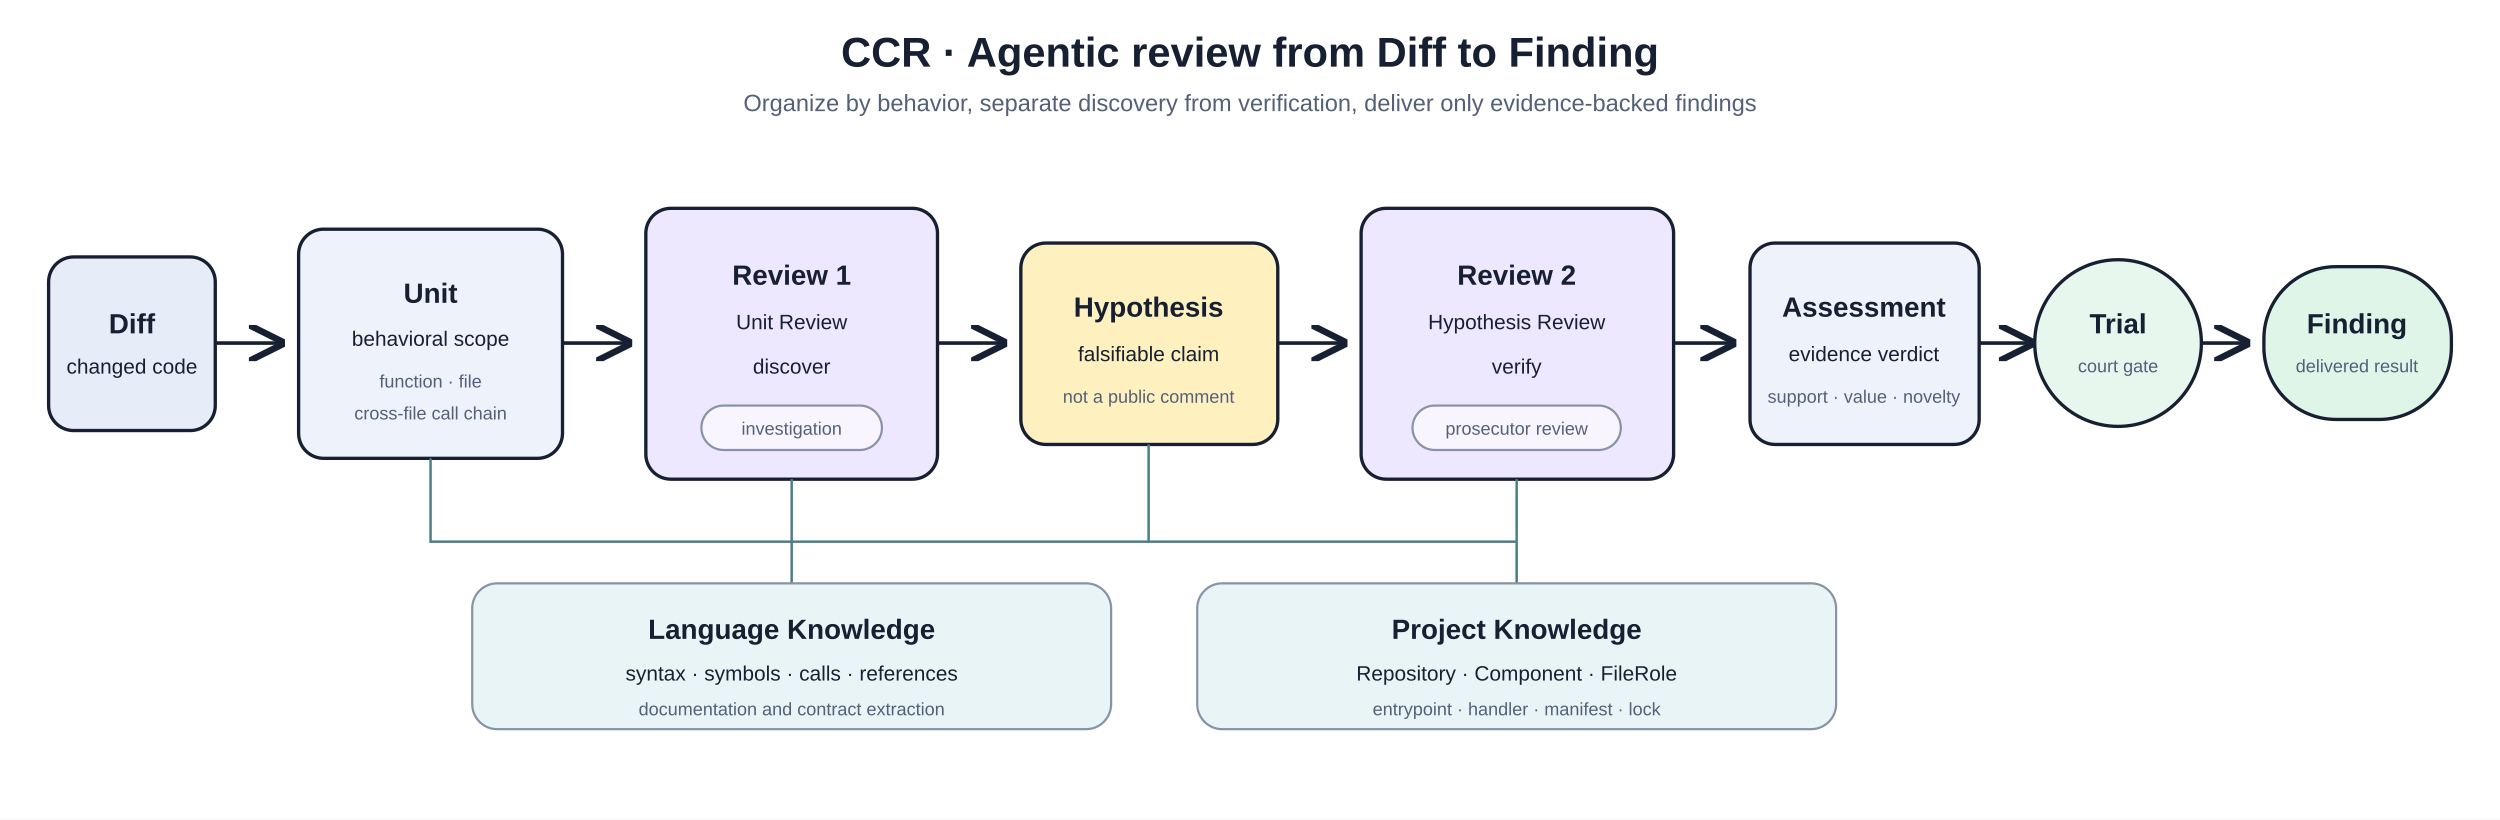
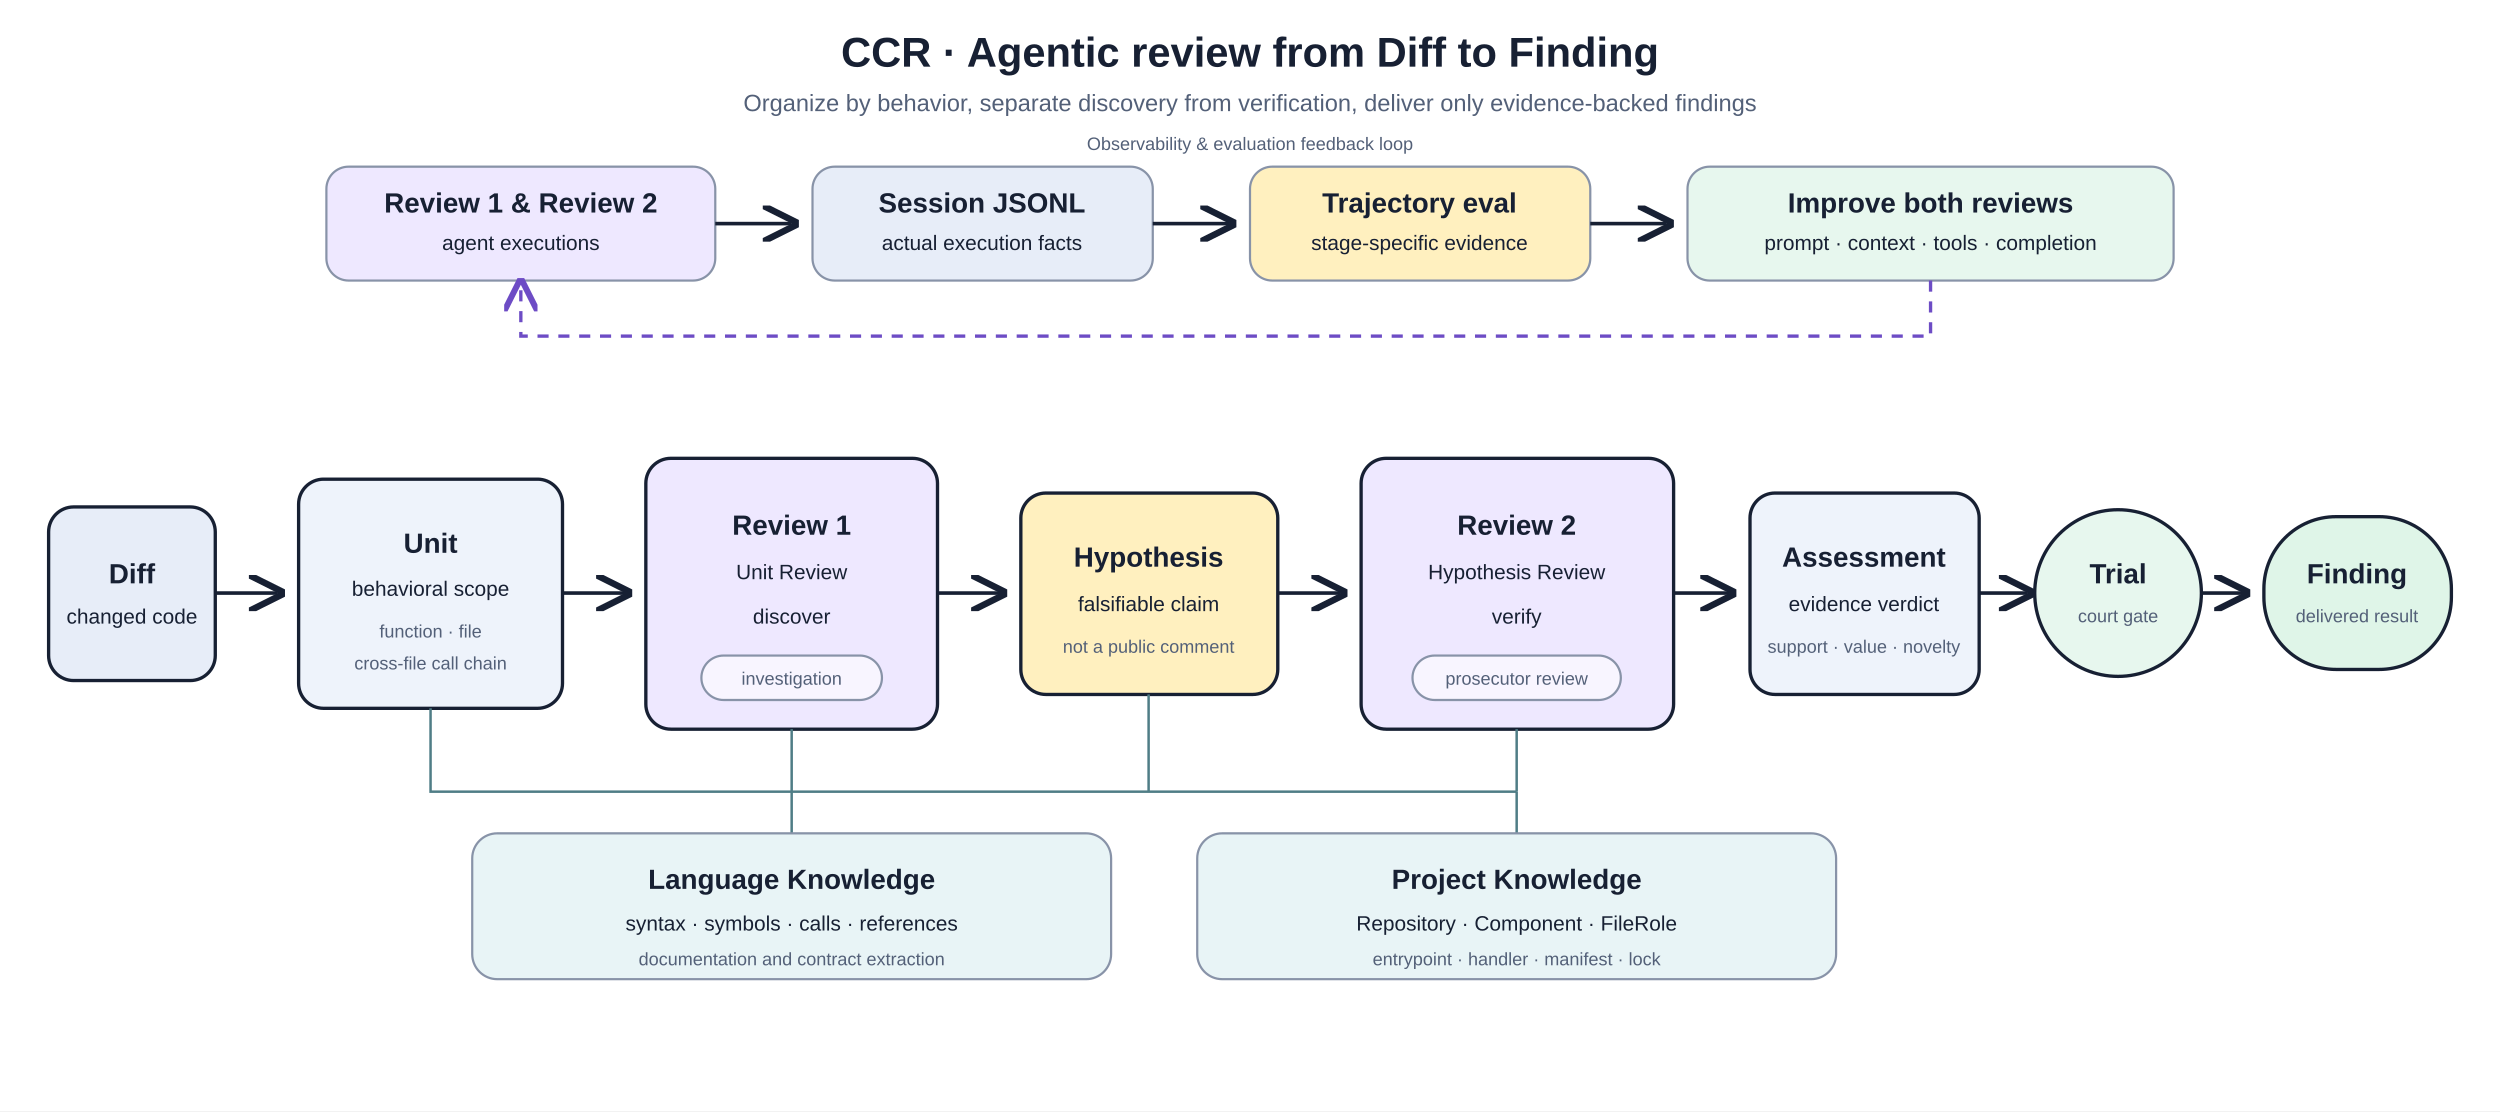
- <svg xmlns="http://www.w3.org/2000/svg" width="1800" height="590" viewBox="0 0 1800 590">
+ <svg xmlns="http://www.w3.org/2000/svg" width="1800" height="800" viewBox="0 0 1800 800">
  <defs>
    <marker id="arrow" markerWidth="10" markerHeight="10" refX="8" refY="5" orient="auto">
      <path d="M0,0 L10,5 L0,10" fill="none" stroke="#172033" stroke-width="1.8" />
+     </marker>
+     <marker id="feedback-arrow" markerWidth="10" markerHeight="10" refX="8" refY="5" orient="auto">
+       <path d="M0,0 L10,5 L0,10" fill="none" stroke="#6d4cc5" stroke-width="1.8" />
    </marker>
    <style>
      text {
        font-family: -apple-system, BlinkMacSystemFont, "Segoe UI", "PingFang SC", Arial, sans-serif;
        fill: #172033;
      }
      .title { font-size: 30px; font-weight: 700; }
      .subtitle { font-size: 17px; fill: #536078; }
      .label { font-size: 20px; font-weight: 700; }
      .small { font-size: 15px; }
      .tiny { font-size: 13px; fill: #536078; }
      .box { stroke: #172033; stroke-width: 2.4; }
      .soft-box { stroke: #8893a8; stroke-width: 1.6; }
      .flow { fill: none; stroke: #172033; stroke-width: 2.6; marker-end: url(#arrow); }
      .knowledge-line { fill: none; stroke: #4f7d86; stroke-width: 1.8; }
+       .feedback-flow {
+         fill: none;
+         stroke: #6d4cc5;
+         stroke-width: 2.4;
+         stroke-dasharray: 8 7;
+         marker-end: url(#feedback-arrow);
+       }
    </style>
  </defs>
-   <rect width="1800" height="590" fill="#ffffff" />
+   <rect width="1800" height="800" fill="#ffffff" />
  <text x="900" y="48" text-anchor="middle" class="title">CCR · Agentic review from Diff to Finding</text>
  <text x="900" y="80" text-anchor="middle" class="subtitle">
    Organize by behavior, separate discovery from verification, deliver only evidence-backed findings
  </text>
-   <rect x="35" y="185" width="120" height="125" rx="18" fill="#e7edf8" class="box" />
-   <text x="95" y="240" text-anchor="middle" class="label">Diff</text>
-   <text x="95" y="269" text-anchor="middle" class="small">changed code</text>
-   <line x1="155" y1="247" x2="200" y2="247" class="flow" />
-   <rect x="215" y="165" width="190" height="165" rx="18" fill="#eef3fb" class="box" />
-   <text x="310" y="218" text-anchor="middle" class="label">Unit</text>
-   <text x="310" y="249" text-anchor="middle" class="small">behavioral scope</text>
-   <text x="310" y="279" text-anchor="middle" class="tiny">function · file</text>
-   <text x="310" y="302" text-anchor="middle" class="tiny">cross-file call chain</text>
-   <line x1="405" y1="247" x2="450" y2="247" class="flow" />
-   <rect x="465" y="150" width="210" height="195" rx="18" fill="#eee8ff" class="box" />
-   <text x="570" y="205" text-anchor="middle" class="label">Review 1</text>
-   <text x="570" y="237" text-anchor="middle" class="small">Unit Review</text>
-   <text x="570" y="269" text-anchor="middle" class="small">discover</text>
-   <rect x="505" y="292" width="130" height="32" rx="16" fill="#f8f5ff" class="soft-box" />
-   <text x="570" y="313" text-anchor="middle" class="tiny">investigation</text>
-   <line x1="675" y1="247" x2="720" y2="247" class="flow" />
-   <rect x="735" y="175" width="185" height="145" rx="18" fill="#fff0bf" class="box" />
-   <text x="827" y="228" text-anchor="middle" class="label">Hypothesis</text>
-   <text x="827" y="260" text-anchor="middle" class="small">falsifiable claim</text>
-   <text x="827" y="290" text-anchor="middle" class="tiny">not a public comment</text>
-   <line x1="920" y1="247" x2="965" y2="247" class="flow" />
-   <rect x="980" y="150" width="225" height="195" rx="18" fill="#eee8ff" class="box" />
-   <text x="1092" y="205" text-anchor="middle" class="label">Review 2</text>
-   <text x="1092" y="237" text-anchor="middle" class="small">Hypothesis Review</text>
-   <text x="1092" y="269" text-anchor="middle" class="small">verify</text>
-   <rect x="1017" y="292" width="150" height="32" rx="16" fill="#f8f5ff" class="soft-box" />
-   <text x="1092" y="313" text-anchor="middle" class="tiny">prosecutor review</text>
-   <line x1="1205" y1="247" x2="1245" y2="247" class="flow" />
-   <rect x="1260" y="175" width="165" height="145" rx="18" fill="#eef3fb" class="box" />
-   <text x="1342" y="228" text-anchor="middle" class="label">Assessment</text>
-   <text x="1342" y="260" text-anchor="middle" class="small">evidence verdict</text>
-   <text x="1342" y="290" text-anchor="middle" class="tiny">support · value · novelty</text>
-   <line x1="1425" y1="247" x2="1460" y2="247" class="flow" />
-   <circle cx="1525" cy="247" r="60" fill="#e7f7ee" class="box" />
-   <text x="1525" y="240" text-anchor="middle" class="label">Trial</text>
-   <text x="1525" y="268" text-anchor="middle" class="tiny">court gate</text>
-   <line x1="1585" y1="247" x2="1615" y2="247" class="flow" />
-   <rect x="1630" y="192" width="135" height="110" rx="52" fill="#dff5e8" class="box" />
-   <text x="1697" y="240" text-anchor="middle" class="label">Finding</text>
-   <text x="1697" y="268" text-anchor="middle" class="tiny">delivered result</text>
-   <path d="M310 330 V390 H1092 M570 345 V390 M827 320 V390 M1092 345 V390" class="knowledge-line" />
-   <line x1="570" y1="390" x2="570" y2="420" class="knowledge-line" />
-   <line x1="1092" y1="390" x2="1092" y2="420" class="knowledge-line" />
-   <rect x="340" y="420" width="460" height="105" rx="18" fill="#e8f4f6" class="soft-box" />
-   <text x="570" y="460" text-anchor="middle" class="label">Language Knowledge</text>
-   <text x="570" y="490" text-anchor="middle" class="small">syntax · symbols · calls · references</text>
-   <text x="570" y="515" text-anchor="middle" class="tiny">documentation and contract extraction</text>
-   <rect x="862" y="420" width="460" height="105" rx="18" fill="#e8f4f6" class="soft-box" />
-   <text x="1092" y="460" text-anchor="middle" class="label">Project Knowledge</text>
-   <text x="1092" y="490" text-anchor="middle" class="small">Repository · Component · FileRole</text>
-   <text x="1092" y="515" text-anchor="middle" class="tiny">entrypoint · handler · manifest · lock</text>
+   <text x="900" y="108" text-anchor="middle" class="tiny">Observability &amp; evaluation feedback loop</text>
+   <rect x="235" y="120" width="280" height="82" rx="16" fill="#eee8ff" class="soft-box" />
+   <text x="375" y="153" text-anchor="middle" class="label">Review 1 &amp; Review 2</text>
+   <text x="375" y="180" text-anchor="middle" class="small">agent executions</text>
+   <line x1="515" y1="161" x2="570" y2="161" class="flow" />
+   <rect x="585" y="120" width="245" height="82" rx="16" fill="#e7edf8" class="soft-box" />
+   <text x="707" y="153" text-anchor="middle" class="label">Session JSONL</text>
+   <text x="707" y="180" text-anchor="middle" class="small">actual execution facts</text>
+   <line x1="830" y1="161" x2="885" y2="161" class="flow" />
+   <rect x="900" y="120" width="245" height="82" rx="16" fill="#fff0bf" class="soft-box" />
+   <text x="1022" y="153" text-anchor="middle" class="label">Trajectory eval</text>
+   <text x="1022" y="180" text-anchor="middle" class="small">stage-specific evidence</text>
+   <line x1="1145" y1="161" x2="1200" y2="161" class="flow" />
+   <rect x="1215" y="120" width="350" height="82" rx="16" fill="#e7f7ee" class="soft-box" />
+   <text x="1390" y="153" text-anchor="middle" class="label">Improve both reviews</text>
+   <text x="1390" y="180" text-anchor="middle" class="small">prompt · context · tools · completion</text>
+   <path d="M1390 202 V242 H375 V205" class="feedback-flow" />
+   <g transform="translate(0 180)">
+     <rect x="35" y="185" width="120" height="125" rx="18" fill="#e7edf8" class="box" />
+     <text x="95" y="240" text-anchor="middle" class="label">Diff</text>
+     <text x="95" y="269" text-anchor="middle" class="small">changed code</text>
+     <line x1="155" y1="247" x2="200" y2="247" class="flow" />
+     <rect x="215" y="165" width="190" height="165" rx="18" fill="#eef3fb" class="box" />
+     <text x="310" y="218" text-anchor="middle" class="label">Unit</text>
+     <text x="310" y="249" text-anchor="middle" class="small">behavioral scope</text>
+     <text x="310" y="279" text-anchor="middle" class="tiny">function · file</text>
+     <text x="310" y="302" text-anchor="middle" class="tiny">cross-file call chain</text>
+     <line x1="405" y1="247" x2="450" y2="247" class="flow" />
+     <rect x="465" y="150" width="210" height="195" rx="18" fill="#eee8ff" class="box" />
+     <text x="570" y="205" text-anchor="middle" class="label">Review 1</text>
+     <text x="570" y="237" text-anchor="middle" class="small">Unit Review</text>
+     <text x="570" y="269" text-anchor="middle" class="small">discover</text>
+     <rect x="505" y="292" width="130" height="32" rx="16" fill="#f8f5ff" class="soft-box" />
+     <text x="570" y="313" text-anchor="middle" class="tiny">investigation</text>
+     <line x1="675" y1="247" x2="720" y2="247" class="flow" />
+     <rect x="735" y="175" width="185" height="145" rx="18" fill="#fff0bf" class="box" />
+     <text x="827" y="228" text-anchor="middle" class="label">Hypothesis</text>
+     <text x="827" y="260" text-anchor="middle" class="small">falsifiable claim</text>
+     <text x="827" y="290" text-anchor="middle" class="tiny">not a public comment</text>
+     <line x1="920" y1="247" x2="965" y2="247" class="flow" />
+     <rect x="980" y="150" width="225" height="195" rx="18" fill="#eee8ff" class="box" />
+     <text x="1092" y="205" text-anchor="middle" class="label">Review 2</text>
+     <text x="1092" y="237" text-anchor="middle" class="small">Hypothesis Review</text>
+     <text x="1092" y="269" text-anchor="middle" class="small">verify</text>
+     <rect x="1017" y="292" width="150" height="32" rx="16" fill="#f8f5ff" class="soft-box" />
+     <text x="1092" y="313" text-anchor="middle" class="tiny">prosecutor review</text>
+     <line x1="1205" y1="247" x2="1245" y2="247" class="flow" />
+     <rect x="1260" y="175" width="165" height="145" rx="18" fill="#eef3fb" class="box" />
+     <text x="1342" y="228" text-anchor="middle" class="label">Assessment</text>
+     <text x="1342" y="260" text-anchor="middle" class="small">evidence verdict</text>
+     <text x="1342" y="290" text-anchor="middle" class="tiny">support · value · novelty</text>
+     <line x1="1425" y1="247" x2="1460" y2="247" class="flow" />
+     <circle cx="1525" cy="247" r="60" fill="#e7f7ee" class="box" />
+     <text x="1525" y="240" text-anchor="middle" class="label">Trial</text>
+     <text x="1525" y="268" text-anchor="middle" class="tiny">court gate</text>
+     <line x1="1585" y1="247" x2="1615" y2="247" class="flow" />
+     <rect x="1630" y="192" width="135" height="110" rx="52" fill="#dff5e8" class="box" />
+     <text x="1697" y="240" text-anchor="middle" class="label">Finding</text>
+     <text x="1697" y="268" text-anchor="middle" class="tiny">delivered result</text>
+     <path d="M310 330 V390 H1092 M570 345 V390 M827 320 V390 M1092 345 V390" class="knowledge-line" />
+     <line x1="570" y1="390" x2="570" y2="420" class="knowledge-line" />
+     <line x1="1092" y1="390" x2="1092" y2="420" class="knowledge-line" />
+     <rect x="340" y="420" width="460" height="105" rx="18" fill="#e8f4f6" class="soft-box" />
+     <text x="570" y="460" text-anchor="middle" class="label">Language Knowledge</text>
+     <text x="570" y="490" text-anchor="middle" class="small">syntax · symbols · calls · references</text>
+     <text x="570" y="515" text-anchor="middle" class="tiny">documentation and contract extraction</text>
+     <rect x="862" y="420" width="460" height="105" rx="18" fill="#e8f4f6" class="soft-box" />
+     <text x="1092" y="460" text-anchor="middle" class="label">Project Knowledge</text>
+     <text x="1092" y="490" text-anchor="middle" class="small">Repository · Component · FileRole</text>
+     <text x="1092" y="515" text-anchor="middle" class="tiny">entrypoint · handler · manifest · lock</text>
+   </g>
</svg>
